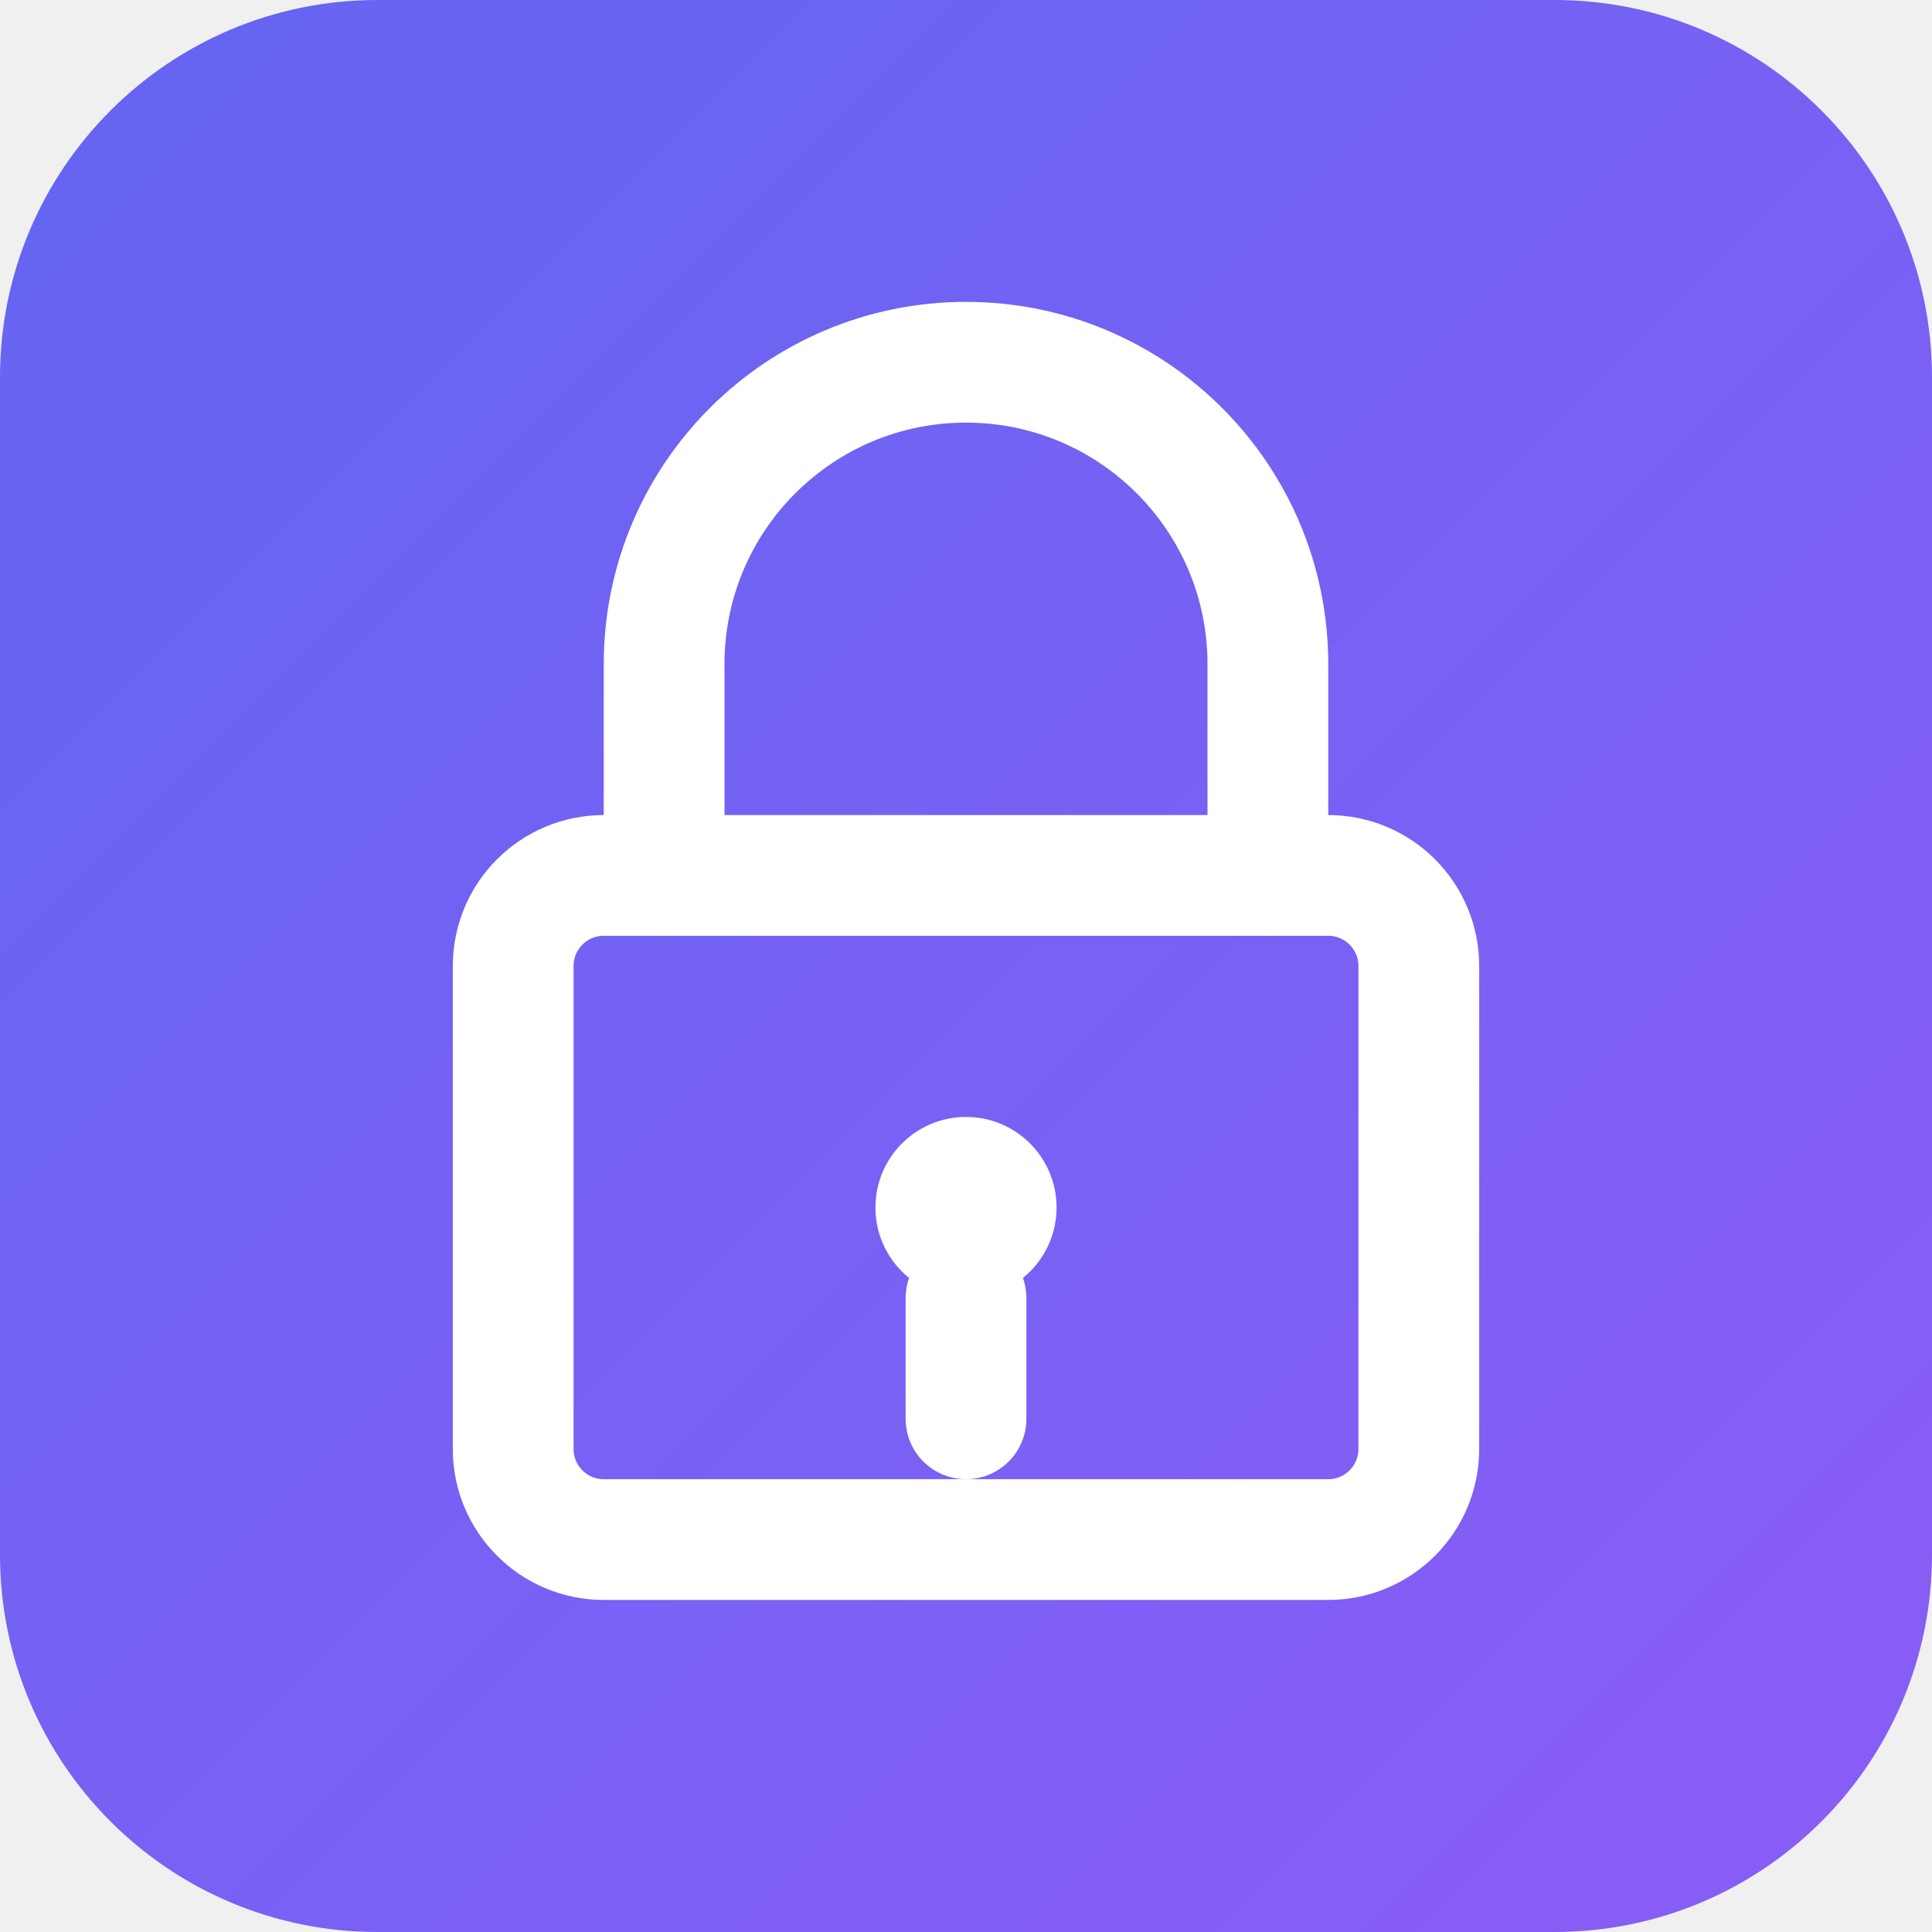
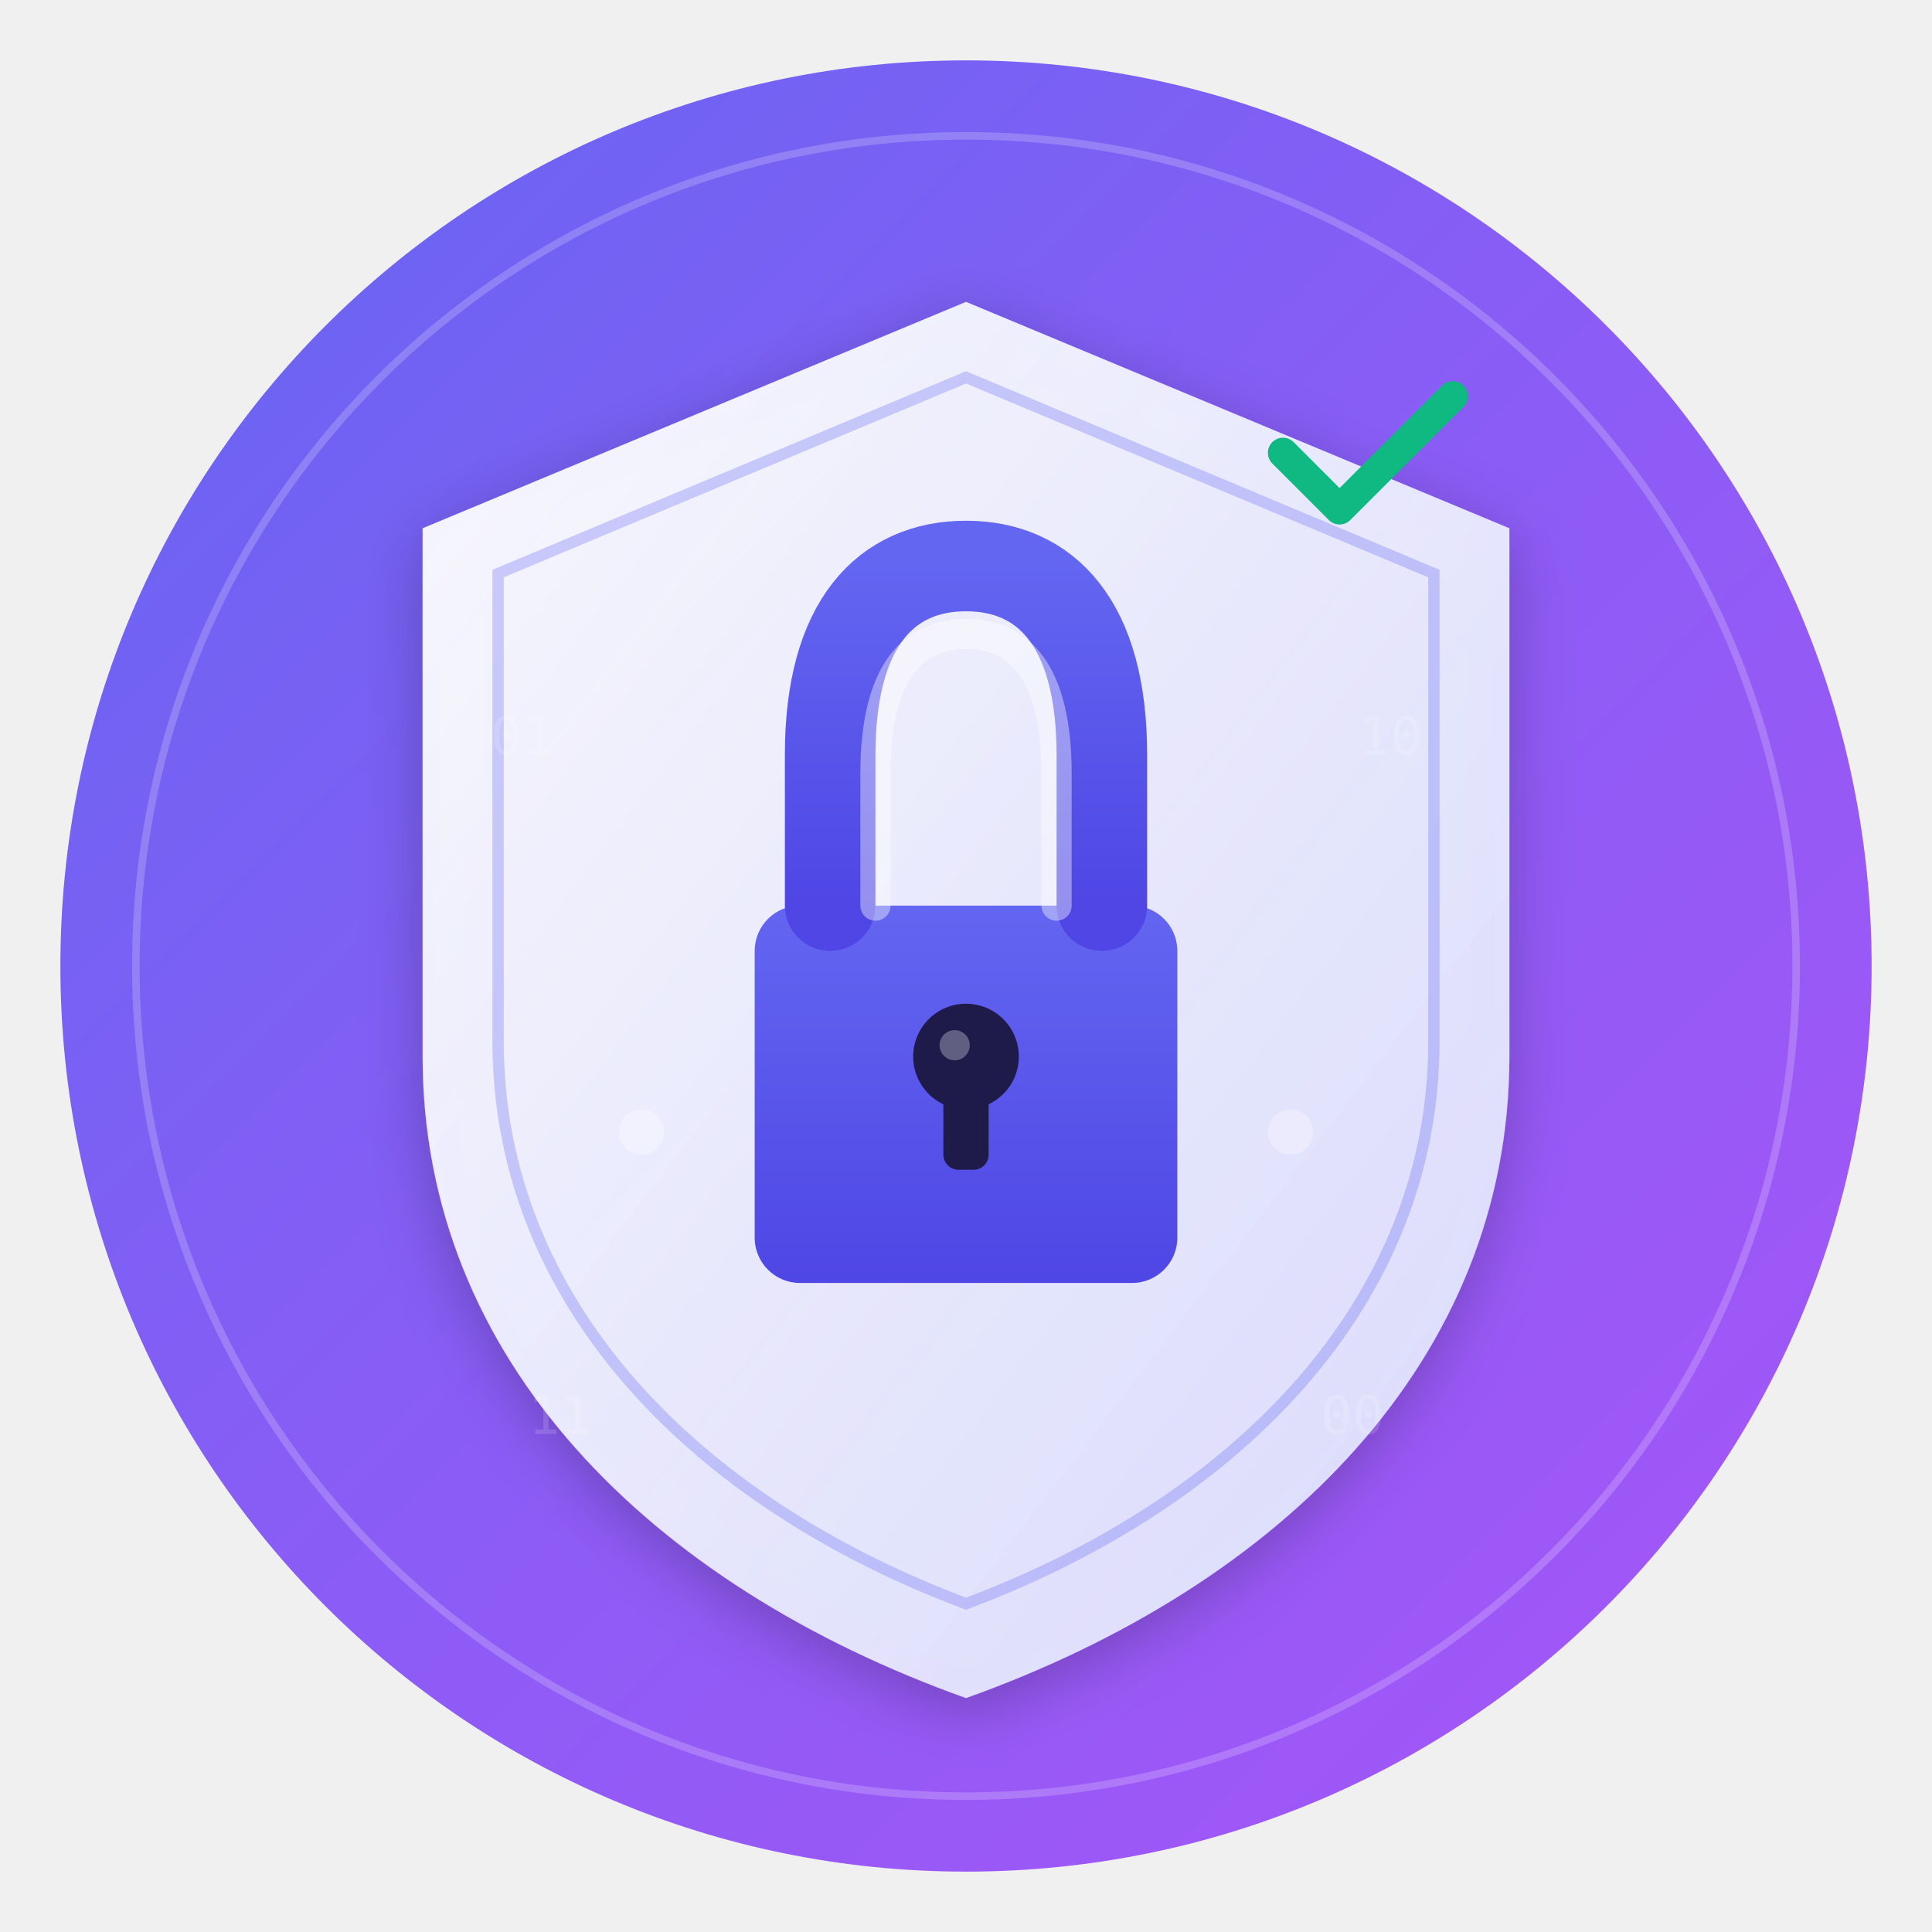
<svg xmlns="http://www.w3.org/2000/svg" viewBox="0 0 512 512">
  <defs>
-     <linearGradient id="grad" x1="0%" y1="0%" x2="100%" y2="100%">
+     <linearGradient id="bgGrad" x1="0%" y1="0%" x2="100%" y2="100%">
      <stop offset="0%" style="stop-color:#6366f1" />
-       <stop offset="100%" style="stop-color:#8b5cf6" />
+       <stop offset="50%" style="stop-color:#8b5cf6" />
+       <stop offset="100%" style="stop-color:#a855f7" />
    </linearGradient>
+     <linearGradient id="shieldGrad" x1="0%" y1="0%" x2="100%" y2="100%">
+       <stop offset="0%" style="stop-color:#ffffff;stop-opacity:0.95" />
+       <stop offset="100%" style="stop-color:#e0e7ff;stop-opacity:0.9" />
+     </linearGradient>
+     <linearGradient id="lockGrad" x1="0%" y1="0%" x2="0%" y2="100%">
+       <stop offset="0%" style="stop-color:#6366f1" />
+       <stop offset="100%" style="stop-color:#4f46e5" />
+     </linearGradient>
+     <filter id="shadow" x="-20%" y="-20%" width="140%" height="140%">
+       <feDropShadow dx="0" dy="4" stdDeviation="8" flood-color="#000" flood-opacity="0.25" />
+     </filter>
  </defs>
-   <rect width="512" height="512" rx="100" fill="url(#grad)" />
-   <g fill="none" stroke="white" stroke-width="32" stroke-linecap="round" stroke-linejoin="round">
-     <rect x="136" y="232" width="240" height="176" rx="24" />
-     <path d="M176 232v-56a80 80 0 0 1 160 0v56" />
-     <circle cx="256" cy="320" r="24" fill="white" stroke="none" />
-     <line x1="256" y1="344" x2="256" y2="376" />
+   <circle cx="256" cy="256" r="240" fill="url(#bgGrad)" />
+   <circle cx="256" cy="256" r="220" fill="none" stroke="rgba(255,255,255,0.2)" stroke-width="2" />
+   <path d="M256 80 L400 140 L400 280 C400 360 340 420 256 450 C172 420 112 360 112 280 L112 140 Z" fill="url(#shieldGrad)" filter="url(#shadow)" />
+   <path d="M256 100 L380 152 L380 276 C380 345 328 398 256 425 C184 398 132 345 132 276 L132 152 Z" fill="none" stroke="rgba(99,102,241,0.3)" stroke-width="3" />
+   <rect x="200" y="240" width="112" height="100" rx="12" fill="url(#lockGrad)" />
+   <path d="M220 240 L220 200 C220 165 235 150 256 150 C277 150 292 165 292 200 L292 240" fill="none" stroke="url(#lockGrad)" stroke-width="24" stroke-linecap="round" />
+   <path d="M232 240 L232 205 C232 178 242 168 256 168 C270 168 280 178 280 205 L280 240" fill="none" stroke="rgba(255,255,255,0.4)" stroke-width="8" stroke-linecap="round" />
+   <circle cx="256" cy="280" r="14" fill="#1e1b4b" />
+   <rect x="250" y="280" width="12" height="30" rx="4" fill="#1e1b4b" />
+   <circle cx="253" cy="277" r="4" fill="rgba(255,255,255,0.3)" />
+   <g fill="rgba(255,255,255,0.15)" font-family="monospace" font-size="14">
+     <text x="130" y="200">01</text>
+     <text x="360" y="200">10</text>
+     <text x="140" y="380">11</text>
+     <text x="350" y="380">00</text>
  </g>
+   <circle cx="170" cy="300" r="6" fill="rgba(255,255,255,0.3)" />
+   <circle cx="342" cy="300" r="6" fill="rgba(255,255,255,0.3)" />
+   <path d="M340 120 L355 135 L385 105" fill="none" stroke="#10b981" stroke-width="8" stroke-linecap="round" stroke-linejoin="round" />
</svg>
